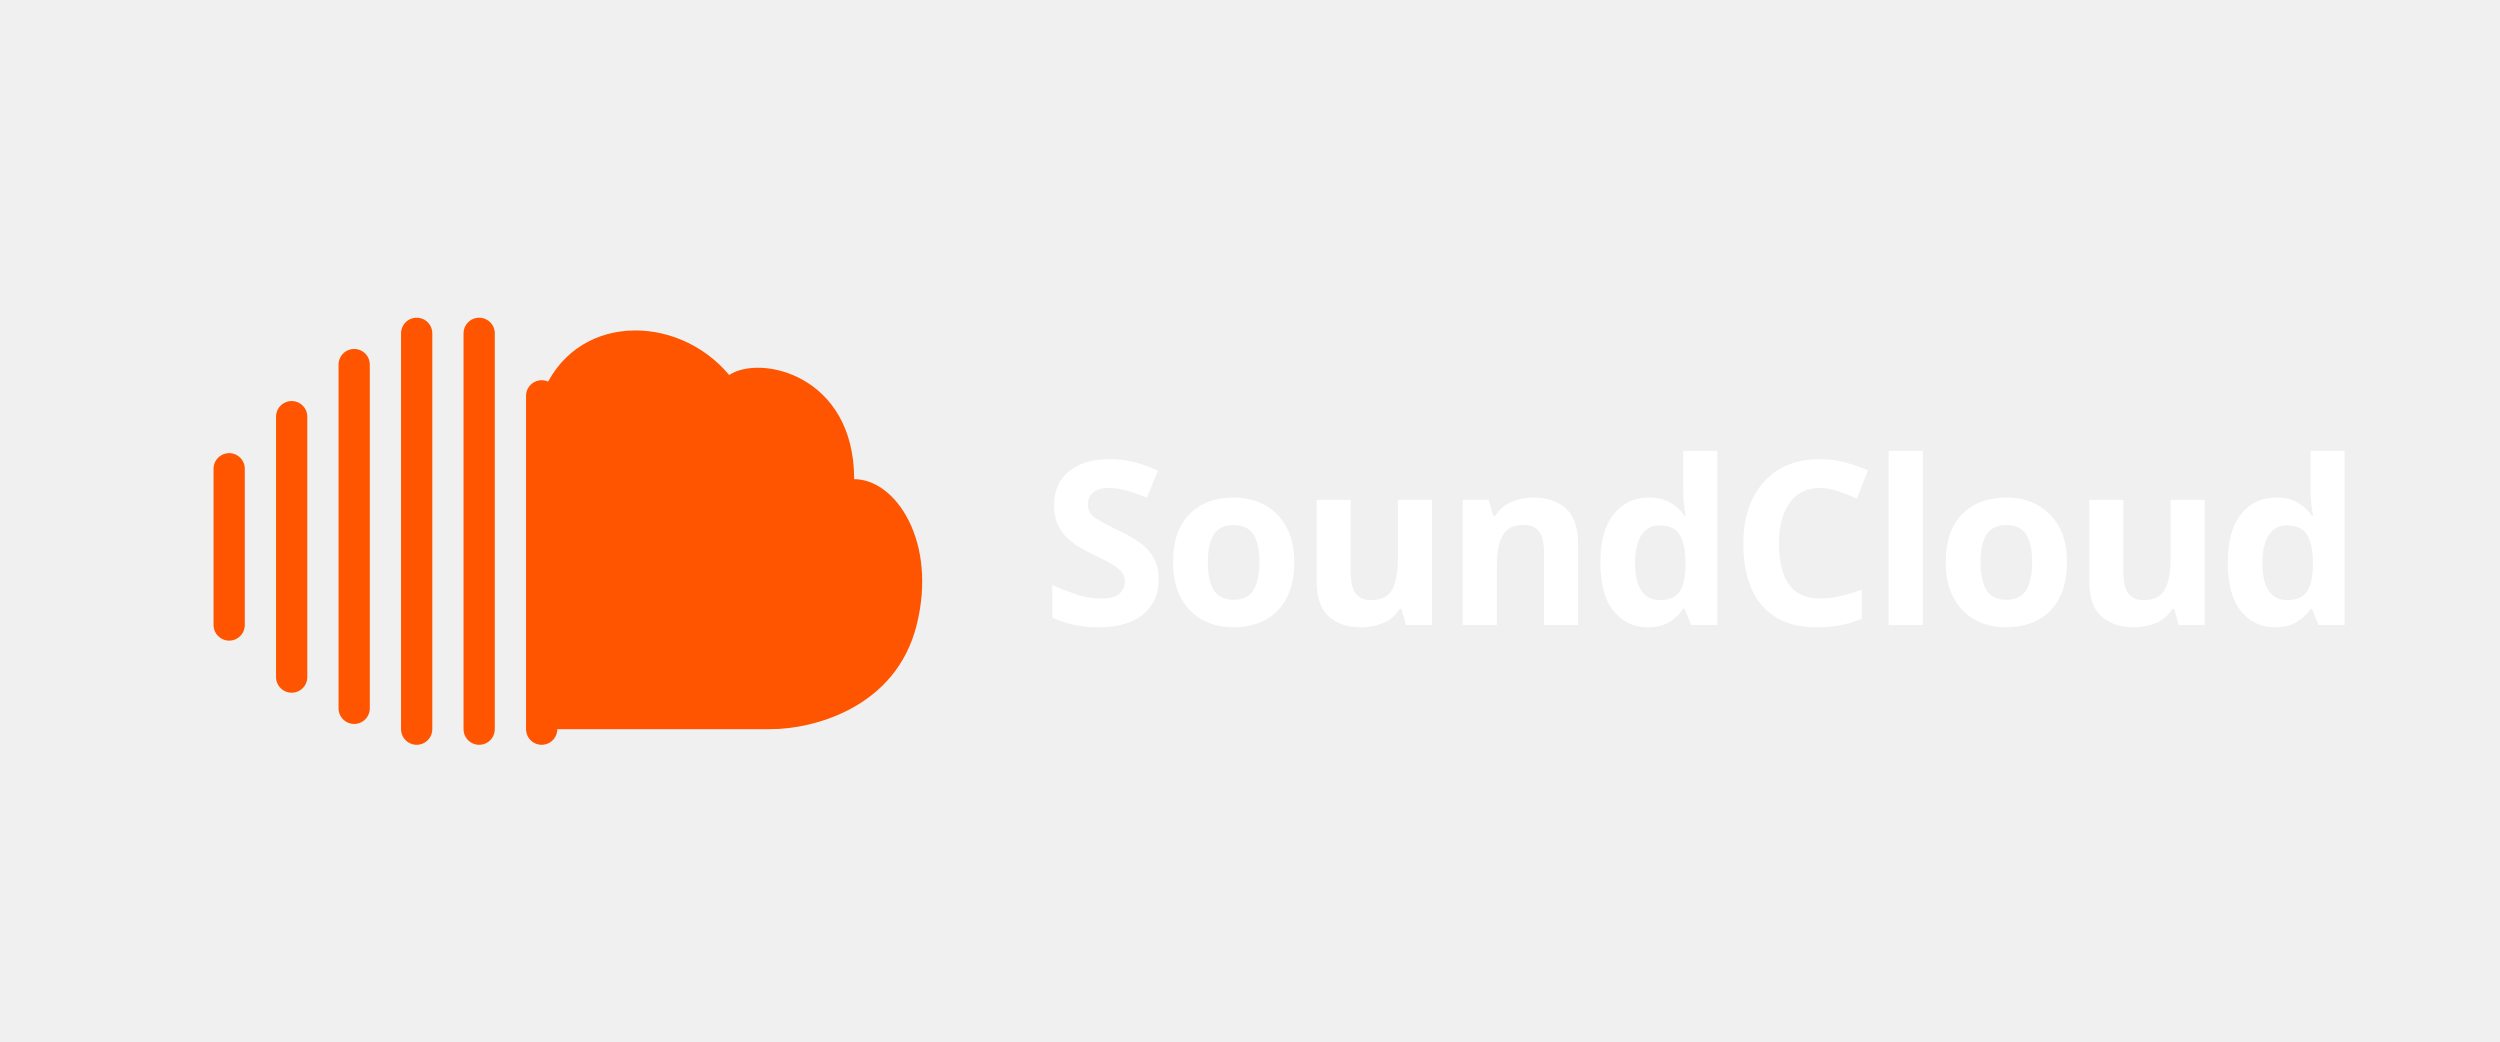
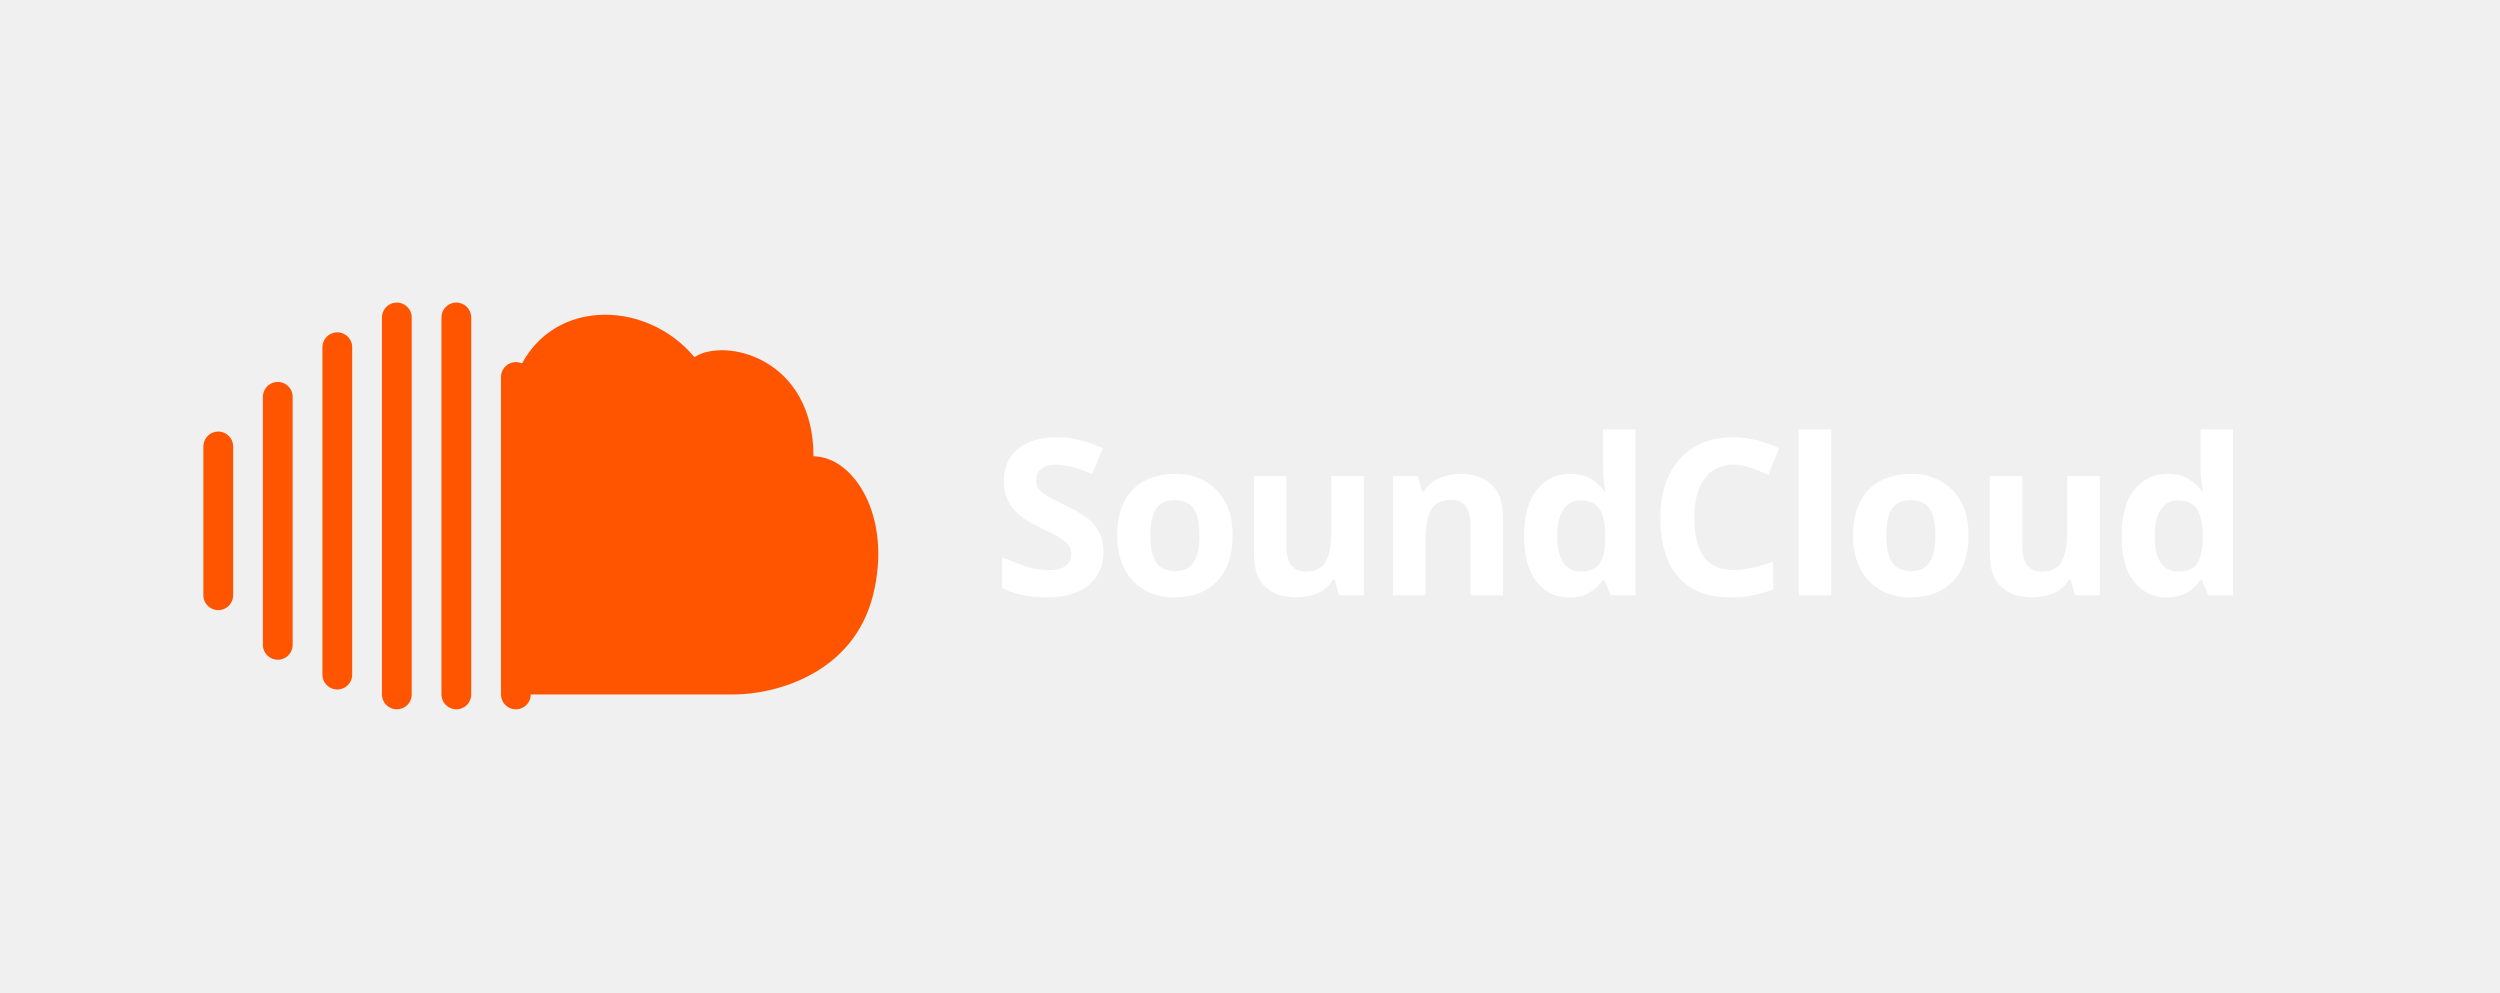
- <svg xmlns="http://www.w3.org/2000/svg" viewBox="0 0 240 100">
+ <svg xmlns="http://www.w3.org/2000/svg" viewBox="0 0 252 100">
  <path d="M22 60 L22 45 M28 65 L28 40 M34 68 L34 35 M40 70 L40 32 M46 70 L46 32 M52 70 L52 38" stroke="#FF5500" stroke-width="3" stroke-linecap="round" />
  <path d="M52 38 C55 30 65 30 70 36 C73 34 82 36 82 46 C86 46 90 52 88 60 C86 68 78 70 74 70 L52 70 Z" fill="#FF5500" />
  <text x="100" y="60" fill="#FFFFFF" font-family="system-ui, sans-serif" font-weight="900" font-size="22" letter-spacing="-0.5">SoundCloud</text>
</svg>
